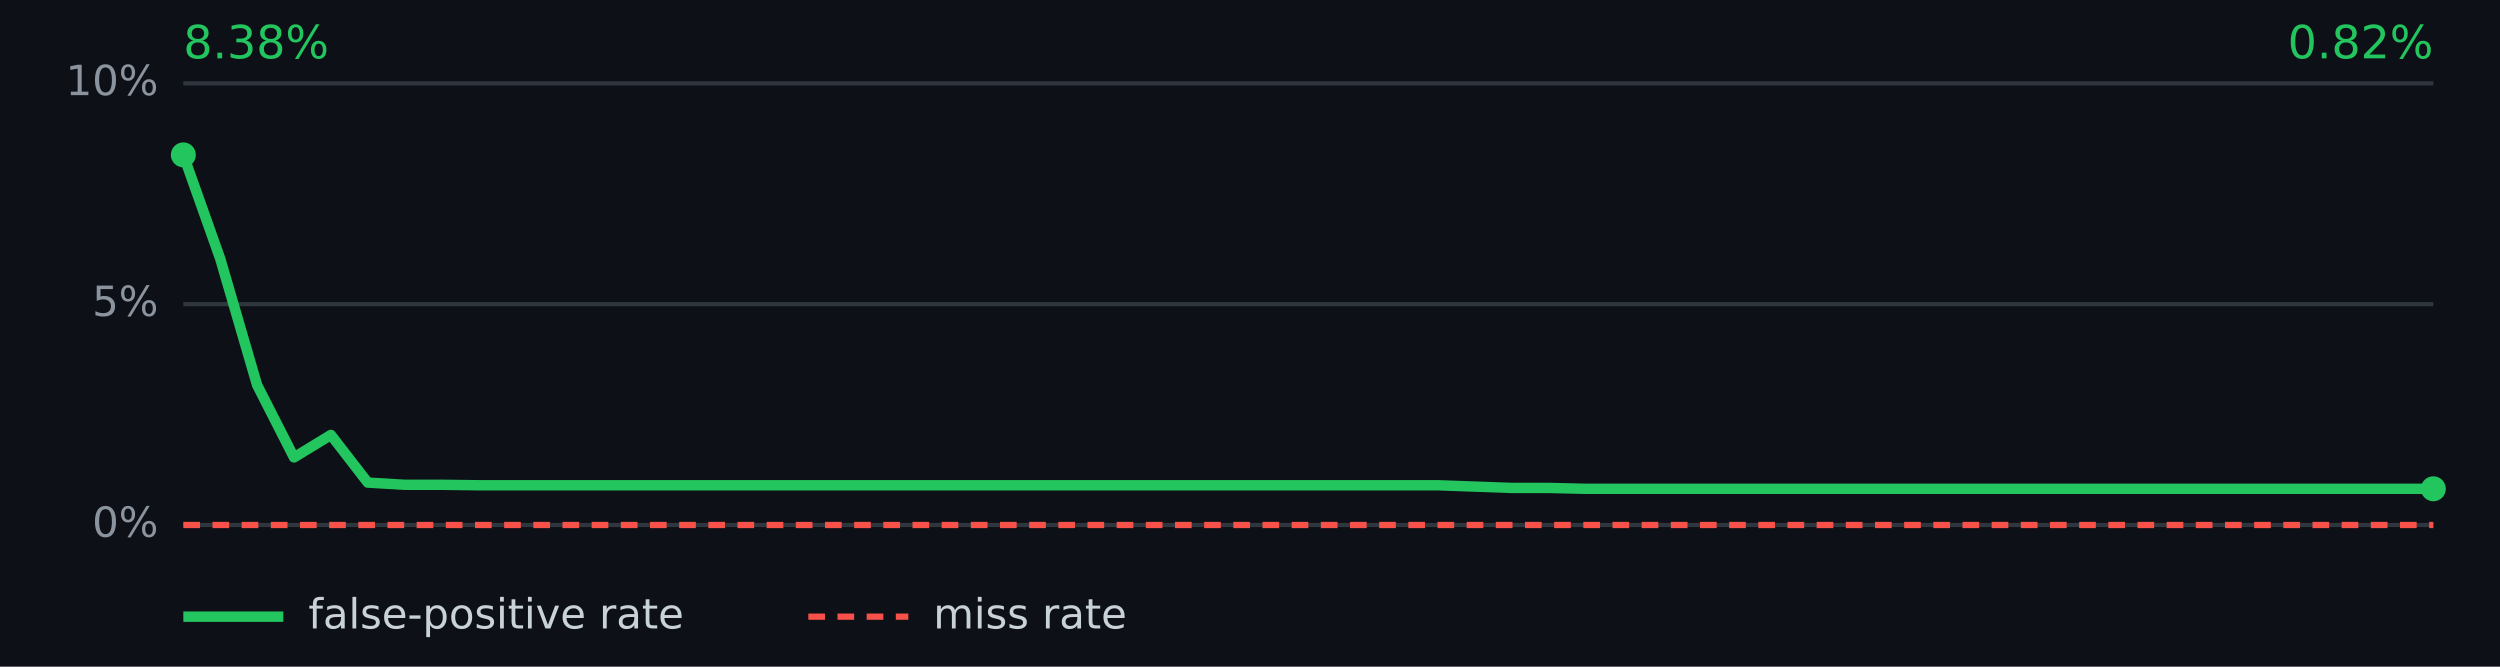
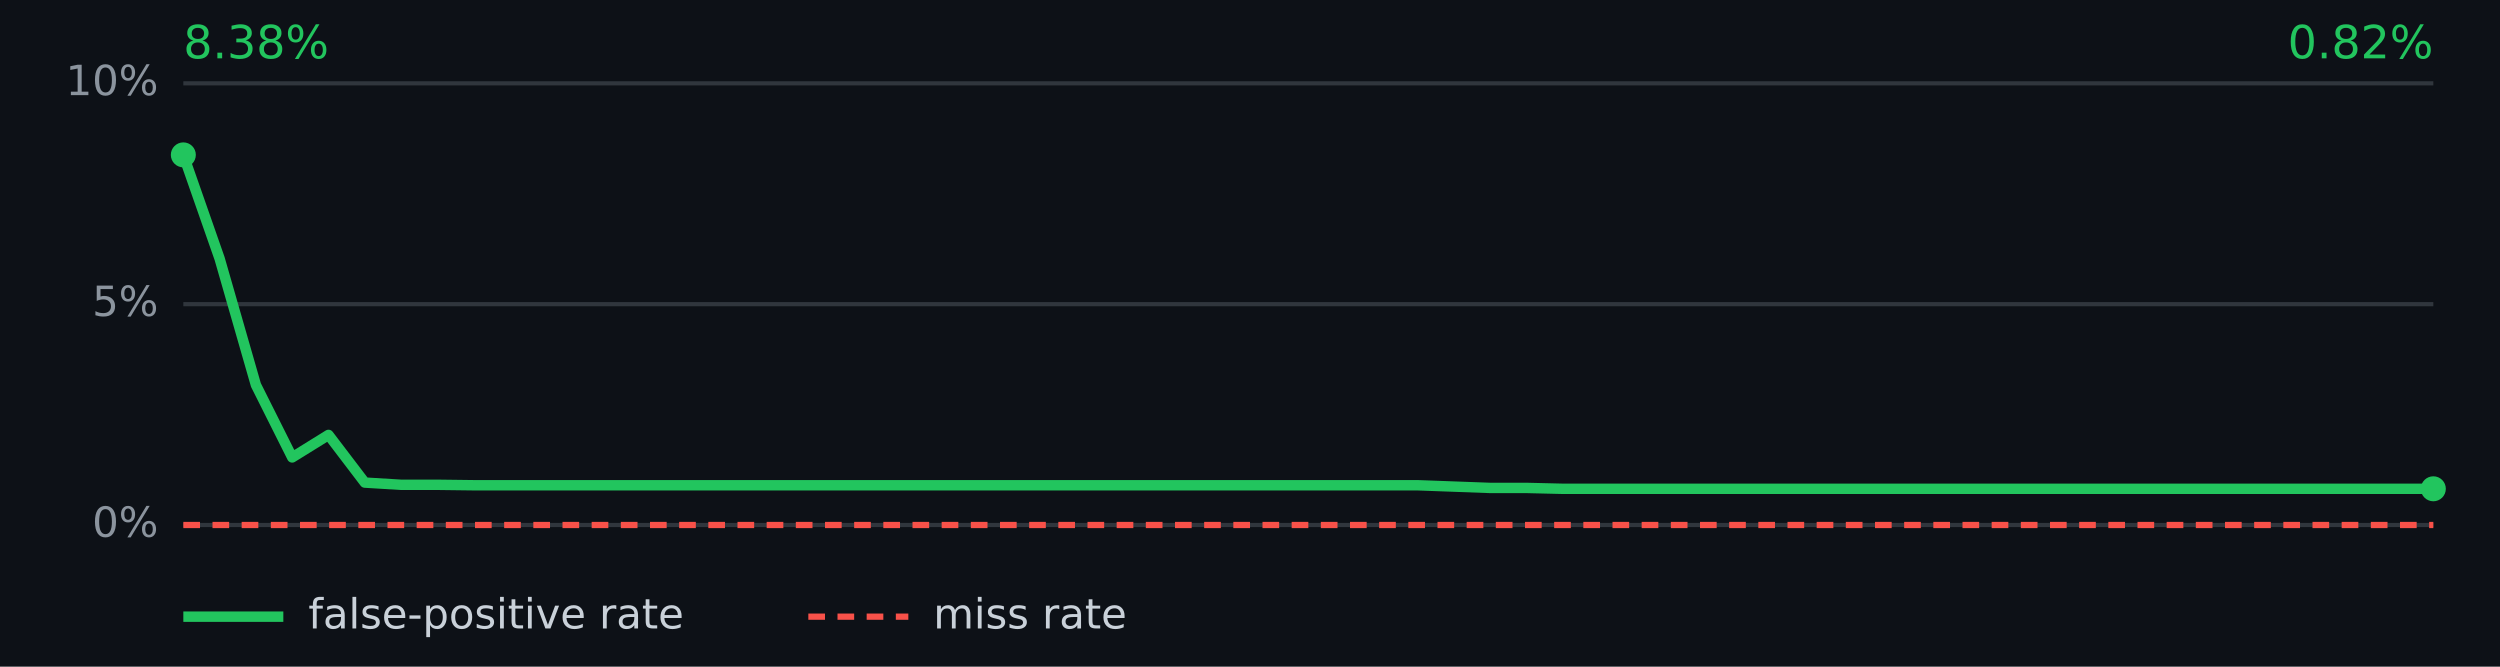
<svg xmlns="http://www.w3.org/2000/svg" width="600" height="160" role="img" aria-label="false-positive rate trend: 8.38% to 0.82%">
  <rect width="100%" height="160" fill="#0d1117" />
  <line x1="44" y1="20.00" x2="584" y2="20.00" stroke="#30363d" stroke-width="1" />
  <text x="38" y="20.00" font-family="Verdana,Geneva,DejaVu Sans,sans-serif" font-size="10" fill="#8b949e" text-anchor="end" dominant-baseline="middle">10%</text>
  <line x1="44" y1="73.00" x2="584" y2="73.00" stroke="#30363d" stroke-width="1" />
  <text x="38" y="73.00" font-family="Verdana,Geneva,DejaVu Sans,sans-serif" font-size="10" fill="#8b949e" text-anchor="end" dominant-baseline="middle">5%</text>
  <line x1="44" y1="126.00" x2="584" y2="126.00" stroke="#30363d" stroke-width="1" />
  <text x="38" y="126.00" font-family="Verdana,Geneva,DejaVu Sans,sans-serif" font-size="10" fill="#8b949e" text-anchor="end" dominant-baseline="middle">0%</text>
-   <polyline points="44.00,126.00 54.19,126.00 64.38,126.00 74.57,126.00 84.75,126.00 94.94,126.00 105.13,126.00 115.32,126.00 125.51,126.00 135.70,126.00 145.89,126.00 156.08,126.00 166.26,126.00 176.45,126.00 186.64,126.00 196.83,126.00 207.02,126.00 217.21,126.00 227.40,126.00 237.58,126.00 247.77,126.00 257.96,126.00 268.15,126.00 278.34,126.00 288.53,126.00 298.72,126.00 308.91,126.00 319.09,126.00 329.28,126.00 339.47,126.00 349.66,126.00 359.85,126.00 370.04,126.00 380.23,126.00 390.42,126.00 400.60,126.00 410.79,126.00 420.98,126.00 431.17,126.00 441.36,126.00 451.55,126.00 461.74,126.00 471.92,126.00 482.11,126.00 492.30,126.00 502.49,126.00 512.68,126.00 522.87,126.00 533.06,126.00 543.25,126.00 553.43,126.00 563.62,126.00 573.81,126.00 584.00,126.00" fill="none" stroke="#f85149" stroke-width="1.5" stroke-dasharray="4,3" />
-   <polyline points="44.00,37.17 52.85,62.08 61.70,92.40 70.56,109.78 79.41,104.38 88.26,115.82 97.11,116.35 105.97,116.35 114.82,116.46 123.67,116.46 132.52,116.46 141.38,116.46 150.23,116.46 159.08,116.46 167.93,116.46 176.79,116.46 185.64,116.46 194.49,116.46 203.34,116.46 212.20,116.46 221.05,116.46 229.90,116.46 238.75,116.46 247.61,116.46 256.46,116.46 265.31,116.46 274.16,116.46 283.02,116.46 291.87,116.46 300.72,116.46 309.57,116.46 318.43,116.46 327.28,116.46 336.13,116.46 344.98,116.46 353.84,116.78 362.69,117.10 371.54,117.10 380.39,117.31 389.25,117.31 398.10,117.31 406.95,117.31 415.80,117.31 424.66,117.31 433.51,117.31 442.36,117.31 451.21,117.31 460.07,117.31 468.92,117.31 477.77,117.31 486.62,117.31 495.48,117.31 504.33,117.31 513.18,117.31 522.03,117.31 530.89,117.31 539.74,117.31 548.59,117.31 557.44,117.31 566.30,117.31 575.15,117.31 584.00,117.31" fill="none" stroke="#22c55e" stroke-width="2.5" stroke-linejoin="round" />
+   <polyline points="44.00,126.00 54.00,126.00 64.00,126.00 74.00,126.00 84.00,126.00 94.00,126.00 104.00,126.00 114.00,126.00 124.00,126.00 134.00,126.00 144.00,126.00 154.00,126.00 164.00,126.00 174.00,126.00 184.00,126.00 194.00,126.00 204.00,126.00 214.00,126.00 224.00,126.00 234.00,126.00 244.00,126.00 254.00,126.00 264.00,126.00 274.00,126.00 284.00,126.00 294.00,126.00 304.00,126.00 314.00,126.00 324.00,126.00 334.00,126.00 344.00,126.00 354.00,126.00 364.00,126.00 374.00,126.00 384.00,126.00 394.00,126.00 404.00,126.00 414.00,126.00 424.00,126.00 434.00,126.00 444.00,126.00 454.00,126.00 464.00,126.00 474.00,126.00 484.00,126.00 494.00,126.00 504.00,126.00 514.00,126.00 524.00,126.00 534.00,126.00 544.00,126.00 554.00,126.00 564.00,126.00 574.00,126.00 584.00,126.00" fill="none" stroke="#f85149" stroke-width="1.5" stroke-dasharray="4,3" />
+   <polyline points="44.00,37.17 52.71,62.08 61.42,92.40 70.13,109.78 78.84,104.38 87.55,115.82 96.26,116.35 104.97,116.35 113.68,116.46 122.39,116.46 131.10,116.46 139.81,116.46 148.52,116.46 157.23,116.46 165.94,116.46 174.65,116.46 183.35,116.46 192.06,116.46 200.77,116.46 209.48,116.46 218.19,116.46 226.90,116.46 235.61,116.46 244.32,116.46 253.03,116.46 261.74,116.46 270.45,116.46 279.16,116.46 287.87,116.46 296.58,116.46 305.29,116.46 314.00,116.46 322.71,116.46 331.42,116.46 340.13,116.46 348.84,116.78 357.55,117.10 366.26,117.10 374.97,117.31 383.68,117.31 392.39,117.31 401.10,117.31 409.81,117.31 418.52,117.31 427.23,117.31 435.94,117.31 444.65,117.31 453.35,117.31 462.06,117.31 470.77,117.31 479.48,117.31 488.19,117.31 496.90,117.31 505.61,117.31 514.32,117.31 523.03,117.31 531.74,117.31 540.45,117.31 549.16,117.31 557.87,117.31 566.58,117.31 575.29,117.31 584.00,117.31" fill="none" stroke="#22c55e" stroke-width="2.5" stroke-linejoin="round" />
  <circle cx="44.00" cy="37.17" r="3" fill="#22c55e" />
  <circle cx="584.00" cy="117.31" r="3" fill="#22c55e" />
  <text x="44.00" y="14" font-family="Verdana,Geneva,DejaVu Sans,sans-serif" font-size="11" fill="#22c55e" text-anchor="start">8.38%</text>
  <text x="584.00" y="14" font-family="Verdana,Geneva,DejaVu Sans,sans-serif" font-size="11" fill="#22c55e" text-anchor="end">0.82%</text>
  <line x1="44" y1="148" x2="68" y2="148" stroke="#22c55e" stroke-width="2.5" />
  <text x="74" y="148" font-family="Verdana,Geneva,DejaVu Sans,sans-serif" font-size="10" fill="#c9d1d9" dominant-baseline="middle">false-positive rate</text>
  <line x1="194" y1="148" x2="218" y2="148" stroke="#f85149" stroke-width="1.5" stroke-dasharray="4,3" />
  <text x="224" y="148" font-family="Verdana,Geneva,DejaVu Sans,sans-serif" font-size="10" fill="#c9d1d9" dominant-baseline="middle">miss rate</text>
</svg>
